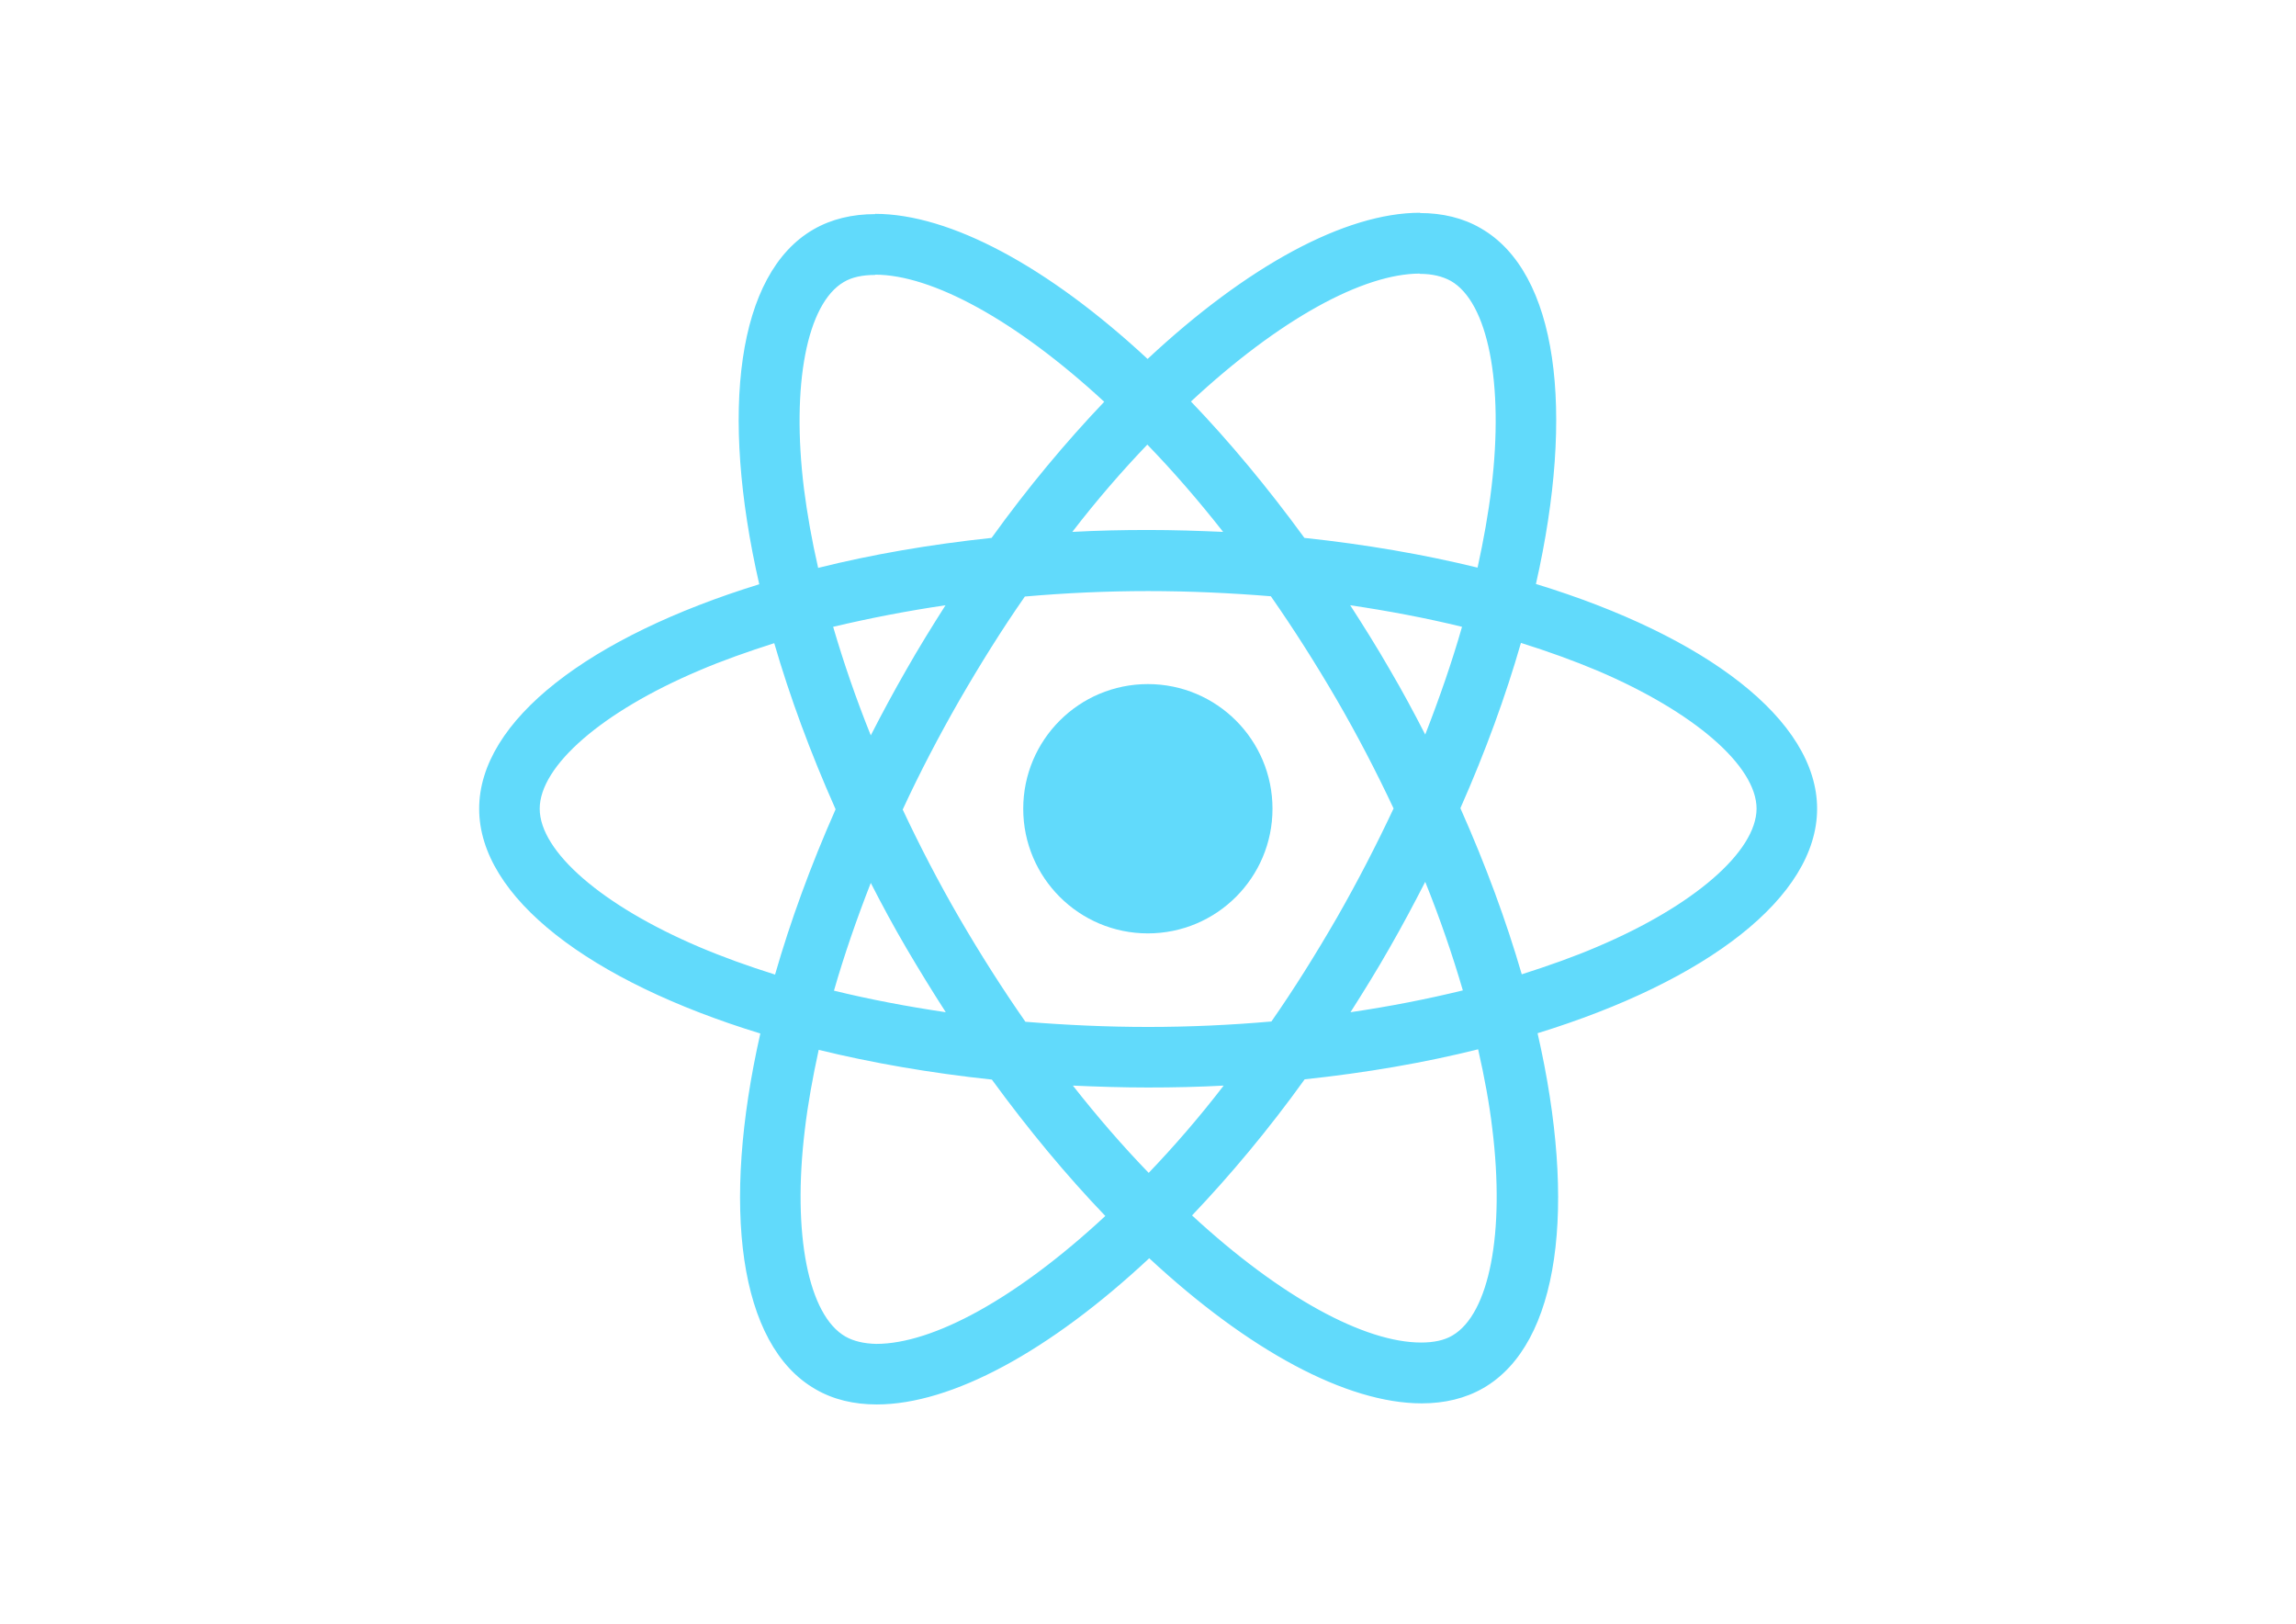
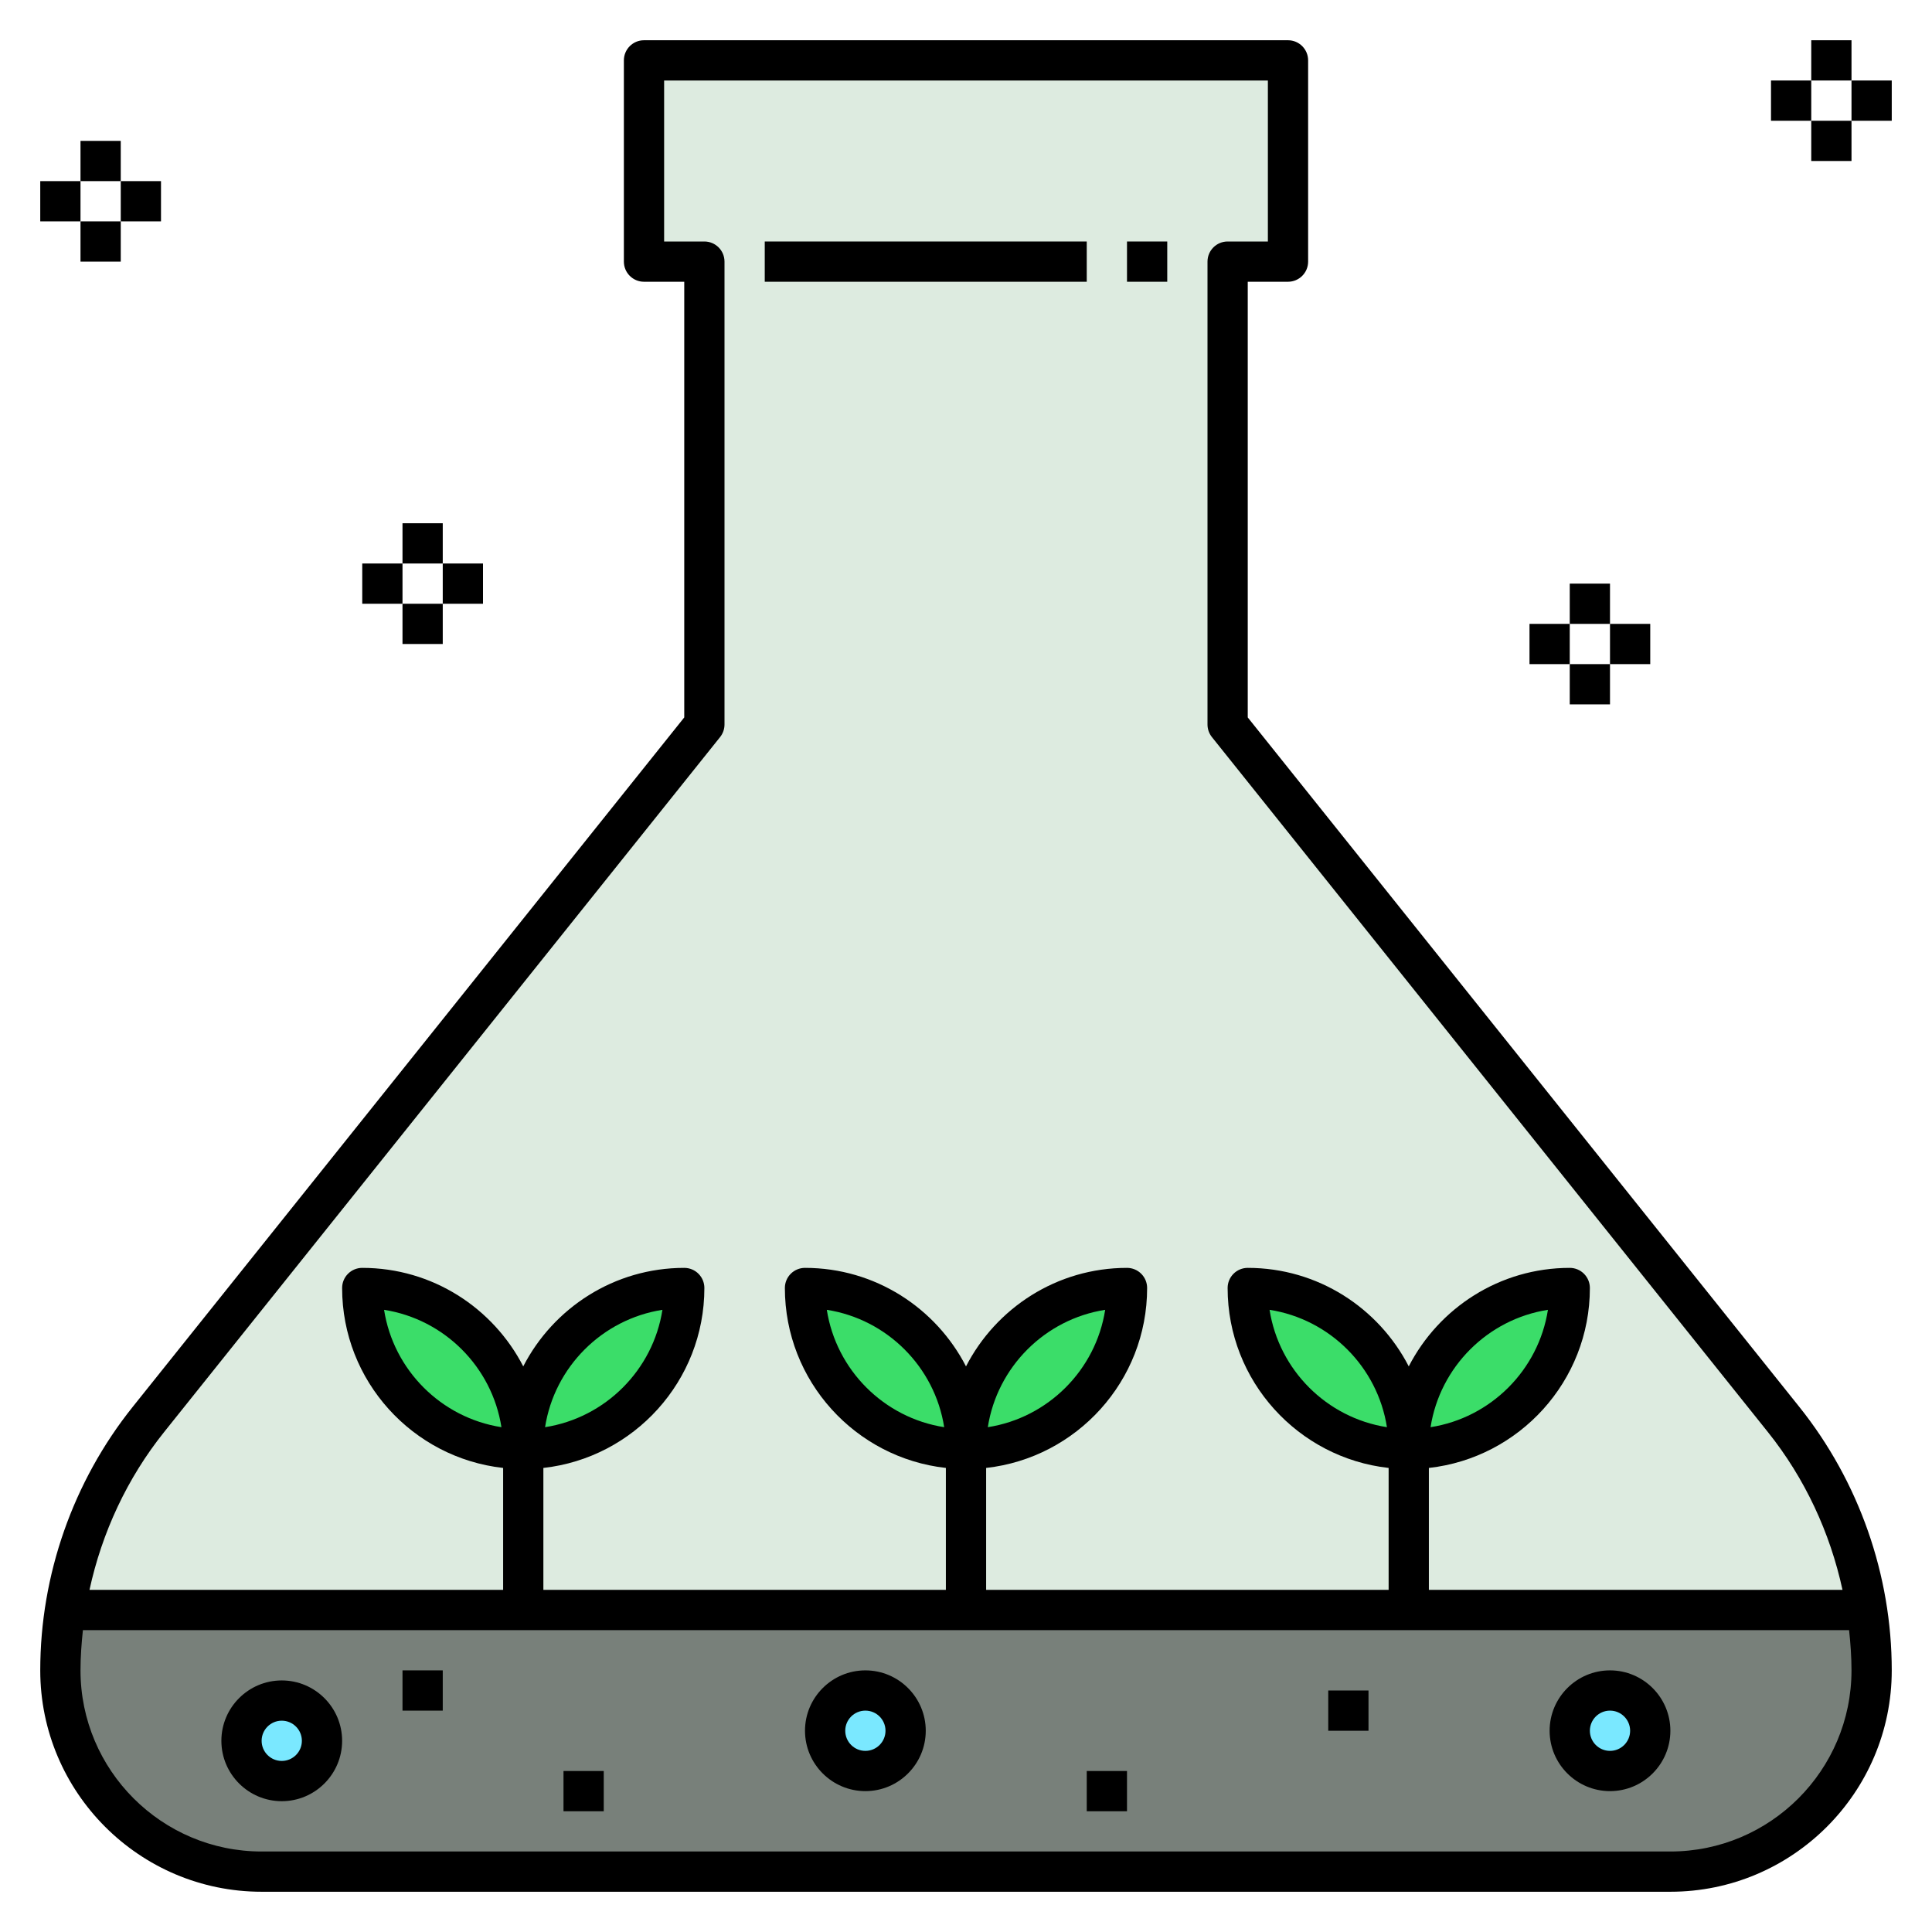
- <svg xmlns="http://www.w3.org/2000/svg" viewBox="0 0 841.9 595.3">
-   <g fill="#61DAFB">
-     <path d="M666.3 296.5c0-32.5-40.7-63.3-103.1-82.4 14.4-63.6 8-114.2-20.2-130.4-6.5-3.8-14.1-5.6-22.4-5.6v22.3c4.6 0 8.3.9 11.4 2.6 13.6 7.8 19.5 37.5 14.9 75.7-1.1 9.4-2.9 19.3-5.1 29.4-19.6-4.8-41-8.5-63.5-10.9-13.5-18.5-27.5-35.3-41.6-50 32.6-30.3 63.2-46.9 84-46.9V78c-27.5 0-63.5 19.6-99.9 53.6-36.4-33.8-72.4-53.2-99.9-53.2v22.3c20.7 0 51.4 16.5 84 46.6-14 14.7-28 31.4-41.3 49.9-22.6 2.4-44 6.1-63.6 11-2.3-10-4-19.7-5.2-29-4.7-38.2 1.1-67.9 14.6-75.8 3-1.8 6.9-2.6 11.5-2.6V78.5c-8.4 0-16 1.8-22.6 5.6-28.1 16.2-34.4 66.7-19.9 130.1-62.2 19.2-102.7 49.9-102.7 82.3 0 32.5 40.7 63.3 103.1 82.4-14.4 63.6-8 114.2 20.2 130.4 6.5 3.8 14.1 5.6 22.5 5.6 27.5 0 63.5-19.6 99.9-53.6 36.4 33.8 72.4 53.2 99.9 53.2 8.4 0 16-1.8 22.6-5.6 28.1-16.2 34.4-66.7 19.9-130.1 62-19.1 102.5-49.9 102.5-82.3zm-130.2-66.7c-3.7 12.9-8.3 26.2-13.5 39.5-4.1-8-8.4-16-13.1-24-4.6-8-9.5-15.8-14.4-23.4 14.2 2.1 27.9 4.7 41 7.9zm-45.8 106.5c-7.8 13.5-15.8 26.3-24.1 38.2-14.9 1.3-30 2-45.2 2-15.1 0-30.2-.7-45-1.9-8.3-11.9-16.4-24.6-24.2-38-7.6-13.1-14.5-26.4-20.8-39.8 6.2-13.4 13.2-26.8 20.7-39.9 7.8-13.5 15.8-26.3 24.1-38.2 14.9-1.3 30-2 45.2-2 15.1 0 30.2.7 45 1.9 8.3 11.9 16.4 24.6 24.2 38 7.6 13.1 14.5 26.4 20.8 39.8-6.3 13.4-13.2 26.8-20.7 39.9zm32.3-13c5.4 13.4 10 26.8 13.8 39.8-13.1 3.2-26.9 5.9-41.2 8 4.9-7.7 9.8-15.6 14.4-23.7 4.6-8 8.9-16.1 13-24.1zM421.2 430c-9.3-9.6-18.6-20.3-27.8-32 9 .4 18.2.7 27.5.7 9.4 0 18.7-.2 27.8-.7-9 11.7-18.3 22.4-27.5 32zm-74.4-58.9c-14.2-2.1-27.9-4.7-41-7.9 3.7-12.9 8.3-26.2 13.5-39.5 4.1 8 8.4 16 13.1 24 4.7 8 9.5 15.8 14.4 23.4zM420.7 163c9.3 9.6 18.6 20.3 27.8 32-9-.4-18.2-.7-27.5-.7-9.4 0-18.7.2-27.8.7 9-11.7 18.3-22.4 27.5-32zm-74 58.9c-4.9 7.7-9.8 15.6-14.4 23.7-4.6 8-8.9 16-13 24-5.4-13.4-10-26.8-13.8-39.8 13.1-3.1 26.9-5.8 41.2-7.9zm-90.5 125.2c-35.4-15.1-58.3-34.9-58.3-50.6 0-15.7 22.9-35.6 58.3-50.6 8.6-3.7 18-7 27.7-10.1 5.7 19.6 13.2 40 22.5 60.9-9.2 20.8-16.6 41.1-22.2 60.6-9.9-3.1-19.3-6.5-28-10.2zM310 490c-13.6-7.8-19.5-37.5-14.9-75.7 1.1-9.4 2.9-19.3 5.1-29.4 19.6 4.8 41 8.5 63.5 10.9 13.5 18.5 27.5 35.3 41.6 50-32.6 30.3-63.2 46.9-84 46.9-4.5-.1-8.3-1-11.3-2.7zm237.2-76.2c4.7 38.2-1.1 67.9-14.6 75.8-3 1.8-6.9 2.6-11.5 2.6-20.7 0-51.4-16.5-84-46.6 14-14.7 28-31.4 41.3-49.9 22.6-2.4 44-6.1 63.6-11 2.3 10.1 4.1 19.8 5.2 29.1zm38.5-66.7c-8.6 3.7-18 7-27.7 10.1-5.7-19.6-13.2-40-22.5-60.9 9.2-20.8 16.6-41.1 22.2-60.6 9.9 3.1 19.3 6.5 28.1 10.2 35.4 15.1 58.3 34.9 58.3 50.6-.1 15.7-23 35.6-58.4 50.6zM320.8 78.4z" />
-     <circle cx="420.9" cy="296.5" r="45.7" />
-     <path d="M520.5 78.1z" />
-   </g>
+ <svg xmlns="http://www.w3.org/2000/svg" version="1.1" id="Layer_1_1_" x="0px" y="0px" viewBox="0 0 96 96" style="enable-background:new 0 0 96 96;" xml:space="preserve">
+   <path style="fill:#DDEBE0;" d="M88.627,70.534L61,36V13h3V3H32v10h3v23L7.373,70.534C4.542,74.072,3,78.469,3,83v0  c0,5.523,4.477,10,10,10h70c5.523,0,10-4.477,10-10v0C93,78.469,91.458,74.072,88.627,70.534z" />
+   <path style="fill:#78807A;" d="M3,83L3,83c0,5.523,4.477,10,10,10h70c5.523,0,10-4.477,10-10v0c0-1.01-0.089-2.011-0.239-3H3.239  C3.089,80.989,3,81.99,3,83z" />
+   <circle style="fill:#7AE8FF;" cx="14" cy="86.5" r="2" />
+   <circle style="fill:#7AE8FF;" cx="43" cy="86" r="2" />
+   <circle style="fill:#7AE8FF;" cx="80" cy="86" r="2" />
+   <path style="fill:#3BDD69;" d="M26,72L26,72c-4.418,0-8-3.582-8-8v0h0C22.418,64,26,67.582,26,72L26,72z" />
+   <path style="fill:#3BDD69;" d="M26,72L26,72c0-4.418,3.582-8,8-8h0v0C34,68.418,30.418,72,26,72L26,72z" />
+   <path style="fill:#3BDD69;" d="M48,72L48,72c-4.418,0-8-3.582-8-8v0h0C44.418,64,48,67.582,48,72L48,72z" />
+   <path style="fill:#3BDD69;" d="M48,72L48,72c0-4.418,3.582-8,8-8h0v0C56,68.418,52.418,72,48,72L48,72z" />
+   <path style="fill:#3BDD69;" d="M70,72L70,72c-4.418,0-8-3.582-8-8v0h0C66.418,64,70,67.582,70,72L70,72z" />
+   <path style="fill:#3BDD69;" d="M70,72L70,72c0-4.418,3.582-8,8-8h0v0C78,68.418,74.418,72,70,72L70,72z" />
+   <path d="M64,14c0.553,0,1-0.448,1-1V3c0-0.552-0.447-1-1-1H32c-0.553,0-1,0.448-1,1v10c0,0.552,0.447,1,1,1h2v21.649L6.592,69.909  C3.631,73.61,2,78.26,2,83c0,6.065,4.935,11,11,11h70c6.065,0,11-4.935,11-11c0-4.74-1.631-9.39-4.592-13.091L62,35.649V14H64z   M83,92H13c-4.962,0-9-4.037-9-9c0-0.67,0.049-1.337,0.12-2H91.88c0.071,0.663,0.12,1.33,0.12,2C92,87.963,87.963,92,83,92z   M60.219,36.625l27.627,34.534c1.835,2.293,3.089,4.992,3.707,7.841H71v-6.059c4.493-0.499,8-4.316,8-8.941c0-0.553-0.447-1-1-1  c-3.484,0-6.505,1.993-8,4.895C68.505,64.993,65.484,63,62,63c-0.553,0-1,0.447-1,1c0,4.625,3.507,8.442,8,8.941V79H49v-6.059  c4.493-0.499,8-4.316,8-8.941c0-0.553-0.447-1-1-1c-3.484,0-6.505,1.993-8,4.895C46.505,64.993,43.484,63,40,63  c-0.553,0-1,0.447-1,1c0,4.625,3.507,8.442,8,8.941V79H27v-6.059c4.493-0.499,8-4.316,8-8.941c0-0.553-0.447-1-1-1  c-3.484,0-6.505,1.993-8,4.895C24.505,64.993,21.484,63,18,63c-0.553,0-1,0.447-1,1c0,4.625,3.507,8.442,8,8.941V79H4.447  c0.618-2.849,1.872-5.548,3.707-7.841l27.627-34.534C35.923,36.447,36,36.228,36,36V13c0-0.552-0.447-1-1-1h-2V4h30v8h-2  c-0.553,0-1,0.448-1,1v23C60,36.228,60.077,36.447,60.219,36.625z M71.084,70.916c0.467-2.994,2.838-5.365,5.832-5.832  C76.449,68.078,74.078,70.449,71.084,70.916z M68.916,70.916c-2.994-0.467-5.365-2.838-5.832-5.832  C66.078,65.551,68.449,67.922,68.916,70.916z M49.084,70.916c0.467-2.994,2.838-5.365,5.832-5.832  C54.449,68.078,52.078,70.449,49.084,70.916z M46.916,70.916c-2.994-0.467-5.365-2.838-5.832-5.832  C44.078,65.551,46.449,67.922,46.916,70.916z M27.084,70.916c0.467-2.994,2.838-5.365,5.832-5.832  C32.449,68.078,30.078,70.449,27.084,70.916z M24.916,70.916c-2.994-0.467-5.365-2.838-5.832-5.832  C22.078,65.551,24.449,67.922,24.916,70.916z" />
+   <path d="M14,83.5c-1.654,0-3,1.346-3,3s1.346,3,3,3s3-1.346,3-3S15.654,83.5,14,83.5z M14,87.5c-0.551,0-1-0.448-1-1s0.449-1,1-1  s1,0.448,1,1S14.551,87.5,14,87.5z" />
+   <path d="M43,83c-1.654,0-3,1.346-3,3s1.346,3,3,3s3-1.346,3-3S44.654,83,43,83z M43,87c-0.552,0-1-0.448-1-1s0.448-1,1-1  s1,0.448,1,1S43.552,87,43,87z" />
+   <path d="M80,83c-1.654,0-3,1.346-3,3s1.346,3,3,3s3-1.346,3-3S81.654,83,80,83z M80,87c-0.552,0-1-0.448-1-1s0.448-1,1-1  s1,0.448,1,1S80.552,87,80,87z" />
+   <rect x="66" y="84" width="2" height="2" />
+   <rect x="28" y="88" width="2" height="2" />
+   <rect x="20" y="83" width="2" height="2" />
+   <rect x="54" y="88" width="2" height="2" />
+   <rect x="38" y="12" width="16" height="2" />
+   <rect x="56" y="12" width="2" height="2" />
+   <rect x="90" y="2" width="2" height="2" />
+   <rect x="90" y="6" width="2" height="2" />
+   <rect x="92" y="4" width="2" height="2" />
+   <rect x="88" y="4" width="2" height="2" />
+   <rect x="78" y="29" width="2" height="2" />
+   <rect x="78" y="33" width="2" height="2" />
+   <rect x="80" y="31" width="2" height="2" />
+   <rect x="76" y="31" width="2" height="2" />
+   <rect x="20" y="26" width="2" height="2" />
+   <rect x="20" y="30" width="2" height="2" />
+   <rect x="22" y="28" width="2" height="2" />
+   <rect x="18" y="28" width="2" height="2" />
+   <rect x="4" y="7" width="2" height="2" />
+   <rect x="4" y="11" width="2" height="2" />
+   <rect x="6" y="9" width="2" height="2" />
+   <rect x="2" y="9" width="2" height="2" />
</svg>
